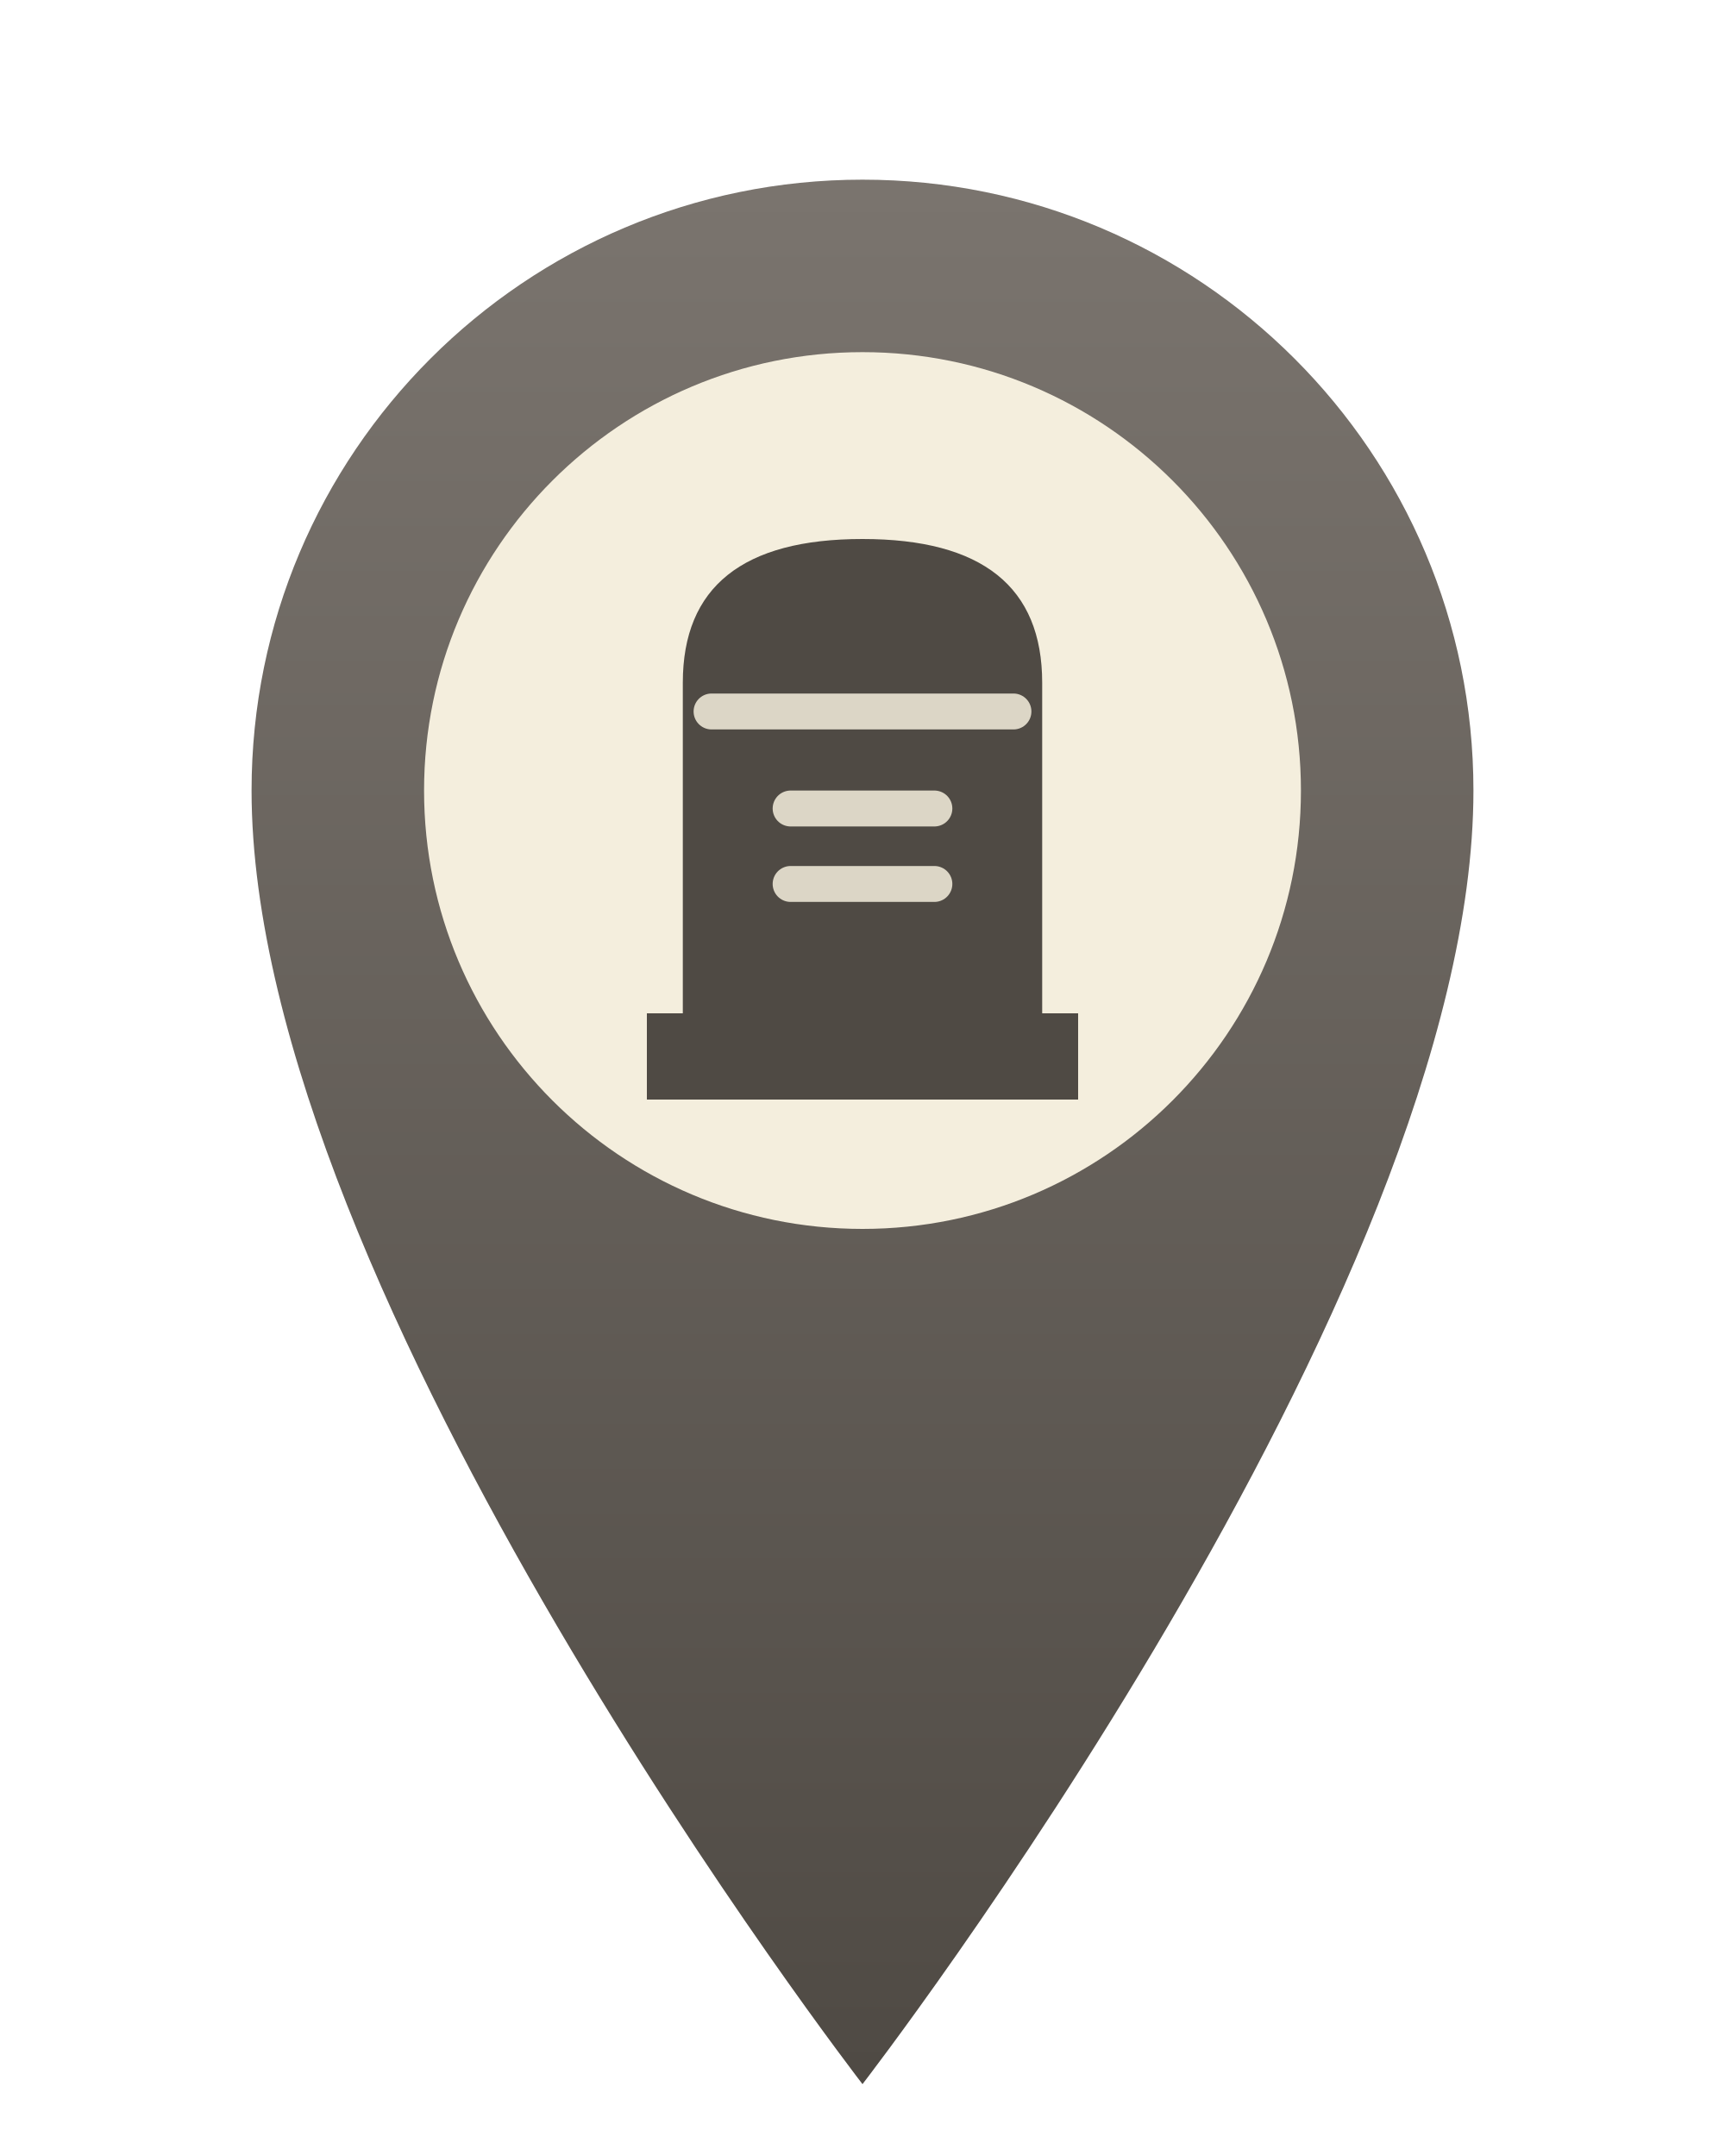
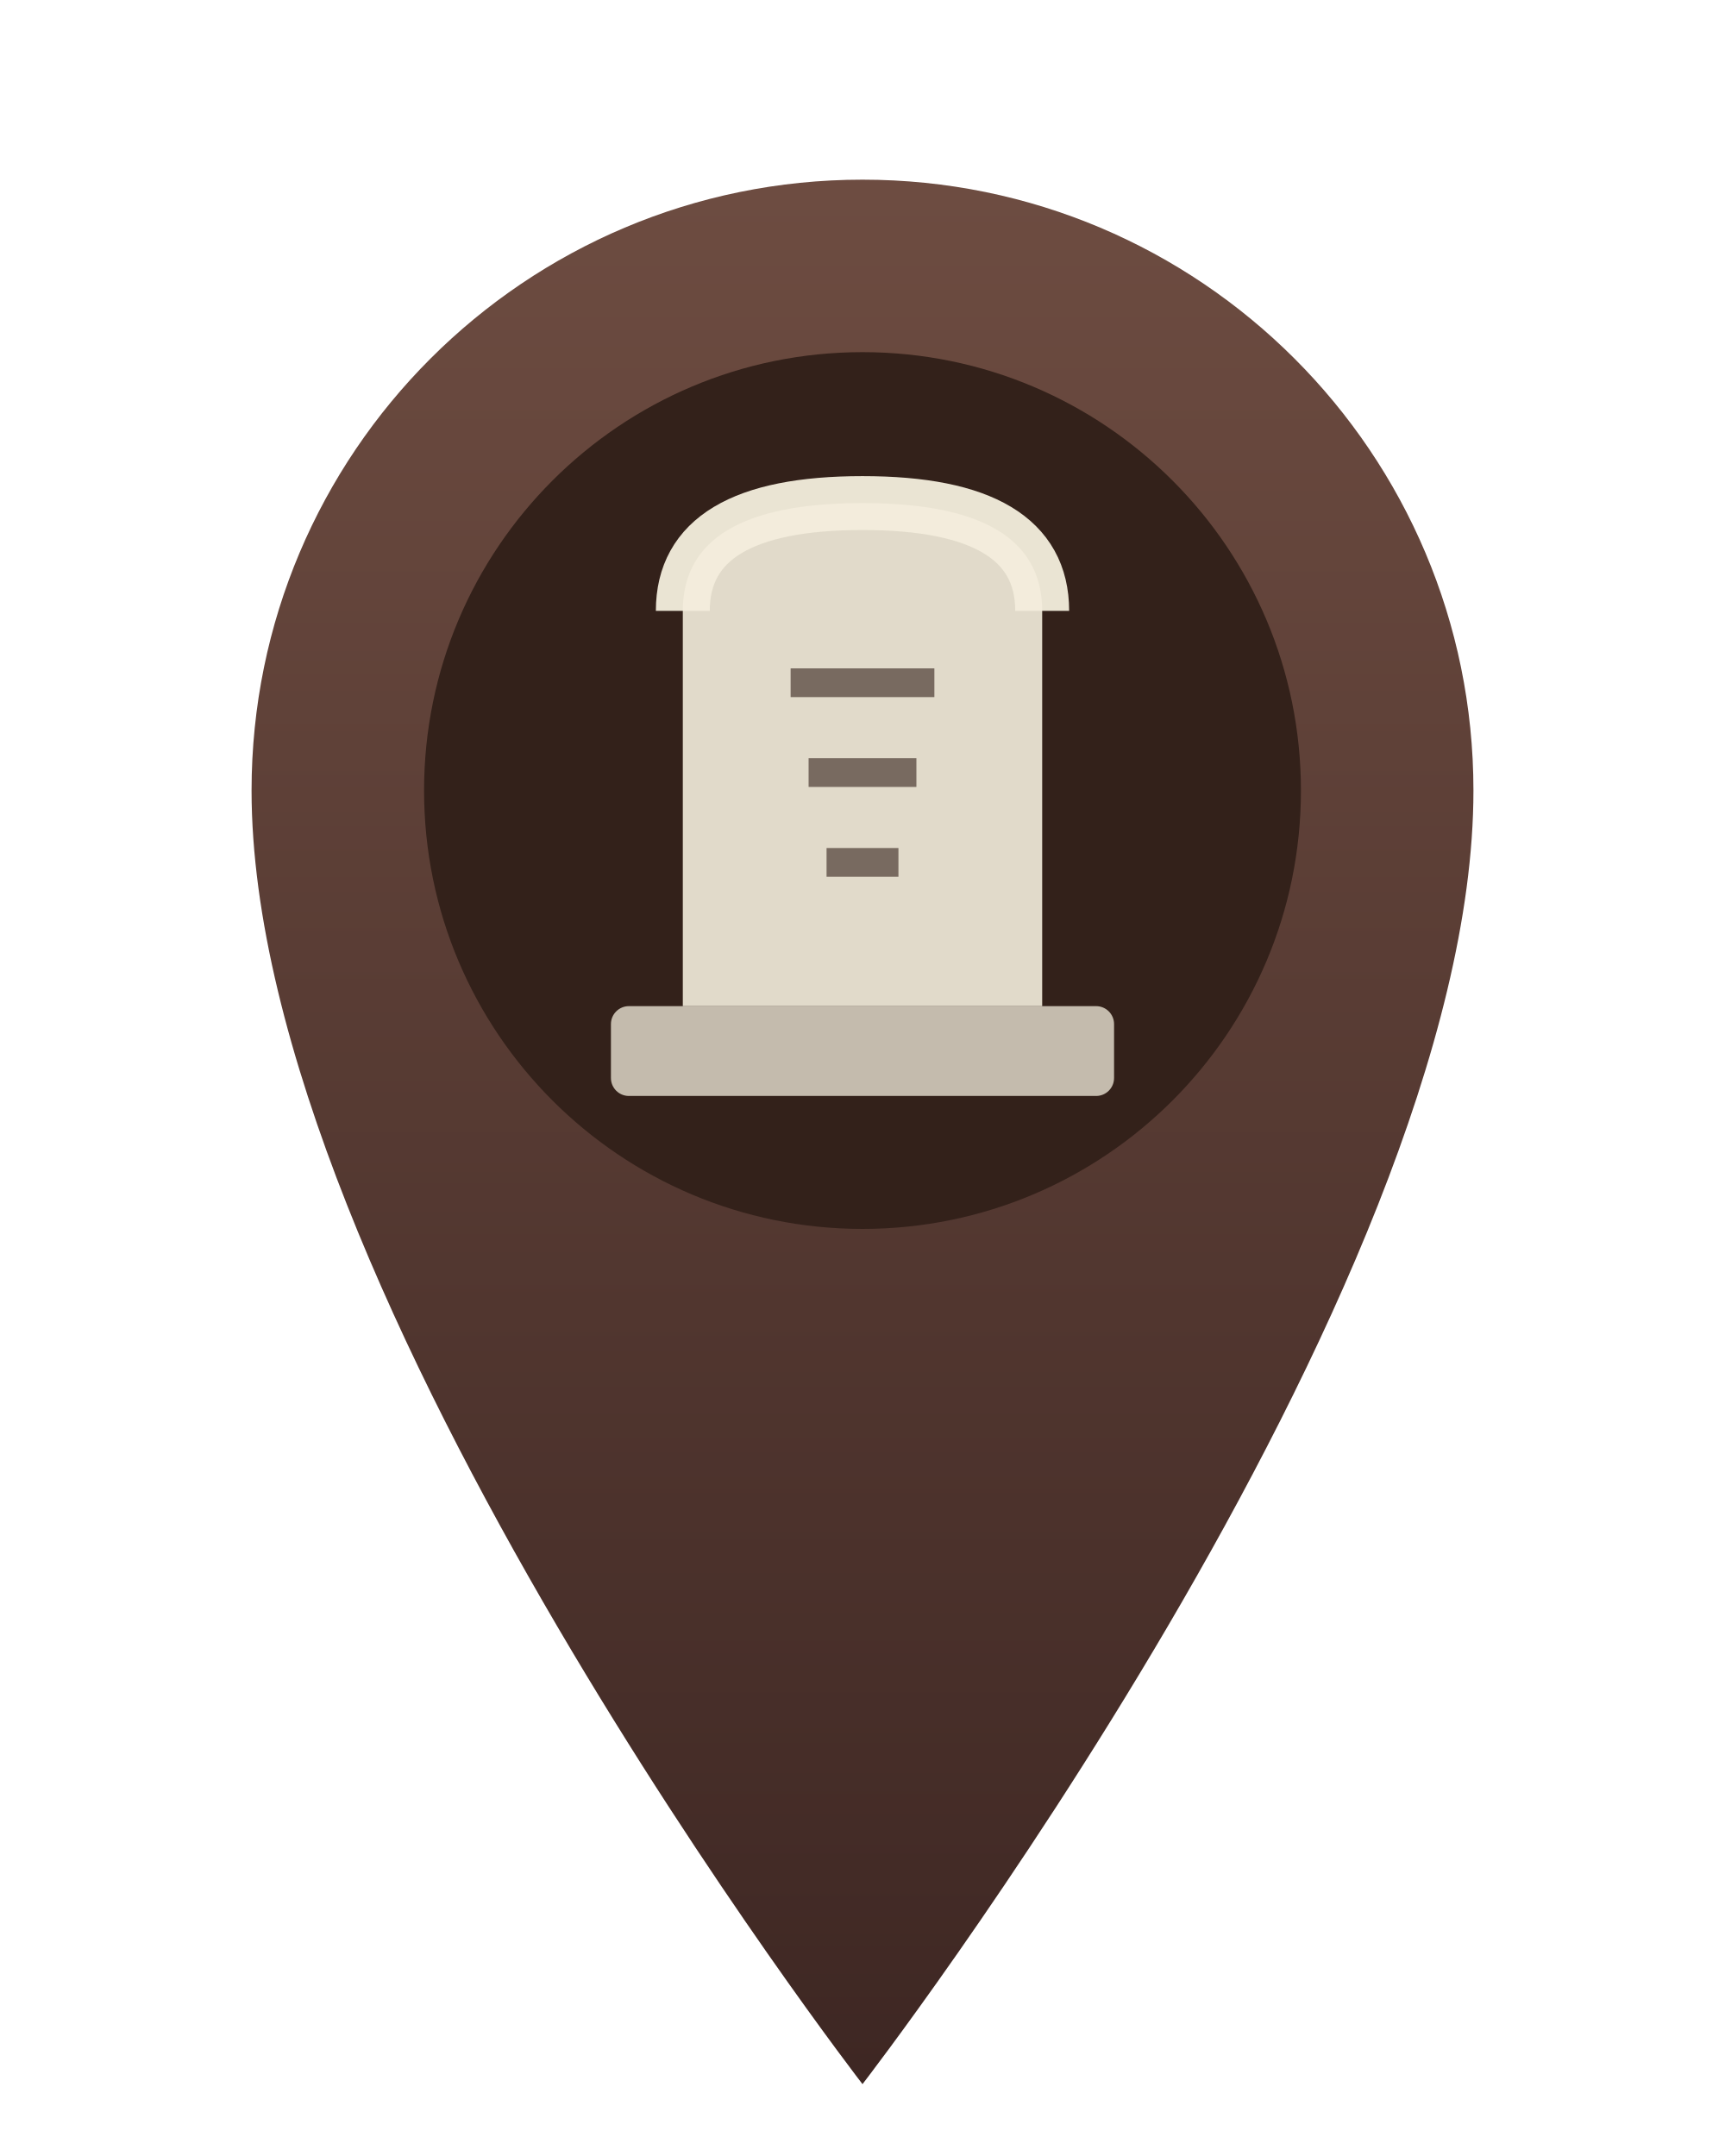
<svg xmlns="http://www.w3.org/2000/svg" width="48" height="60" viewBox="0 0 48 60">
  <defs>
    <linearGradient id="tbG" x1="0" y1="0" x2="0" y2="1">
-       <stop offset="0" stop-color="#7A746E" />
-       <stop offset="1" stop-color="#4F4A44" />
+       <stop offset="0" stop-color="#6D4C41" />
+       <stop offset="1" stop-color="#3E2723" />
    </linearGradient>
  </defs>
  <path d="M24 58C24 58 7 36 7 22a17 17 0 1 1 34 0C41 36 24 58 24 58Z" fill="url(#tbG)" />
-   <circle cx="24" cy="22" r="12.2" fill="#F4EEDD" />
-   <path d="M19 28.2V19Q19 15 24 15Q29 15 29 19V28.2Z" fill="#4F4A44" />
-   <path d="M19.8 19.8h8.4M22 22.5h4M22 24.6h4" stroke="#F4EEDD" stroke-width="1" stroke-linecap="round" stroke-opacity="0.85" />
-   <path d="M16.5 28.2h15M18 28.2v2.4h12v-2.4Z" fill="#4F4A44" />
+   <circle cx="24" cy="22" r="12.2" fill="#33211A" />
+   <path d="M19 28V17Q19 14 24 14Q29 14 29 17V28Z" fill="#F4EEDD" fill-opacity="0.9" />
+   <path d="M19 17Q19 14 24 14Q29 14 29 17" fill="none" stroke="#F4EEDD" stroke-width="1.5" stroke-opacity="0.95" />
+   <line x1="22" y1="19" x2="26" y2="19" stroke="#33211A" stroke-width="0.8" stroke-opacity="0.6" />
+   <line x1="22.5" y1="21.5" x2="25.5" y2="21.5" stroke="#33211A" stroke-width="0.8" stroke-opacity="0.6" />
+   <line x1="23" y1="24" x2="25" y2="24" stroke="#33211A" stroke-width="0.8" stroke-opacity="0.6" />
+   <rect x="17" y="28" width="14" height="2.5" rx="0.5" fill="#F4EEDD" fill-opacity="0.75" />
</svg>
